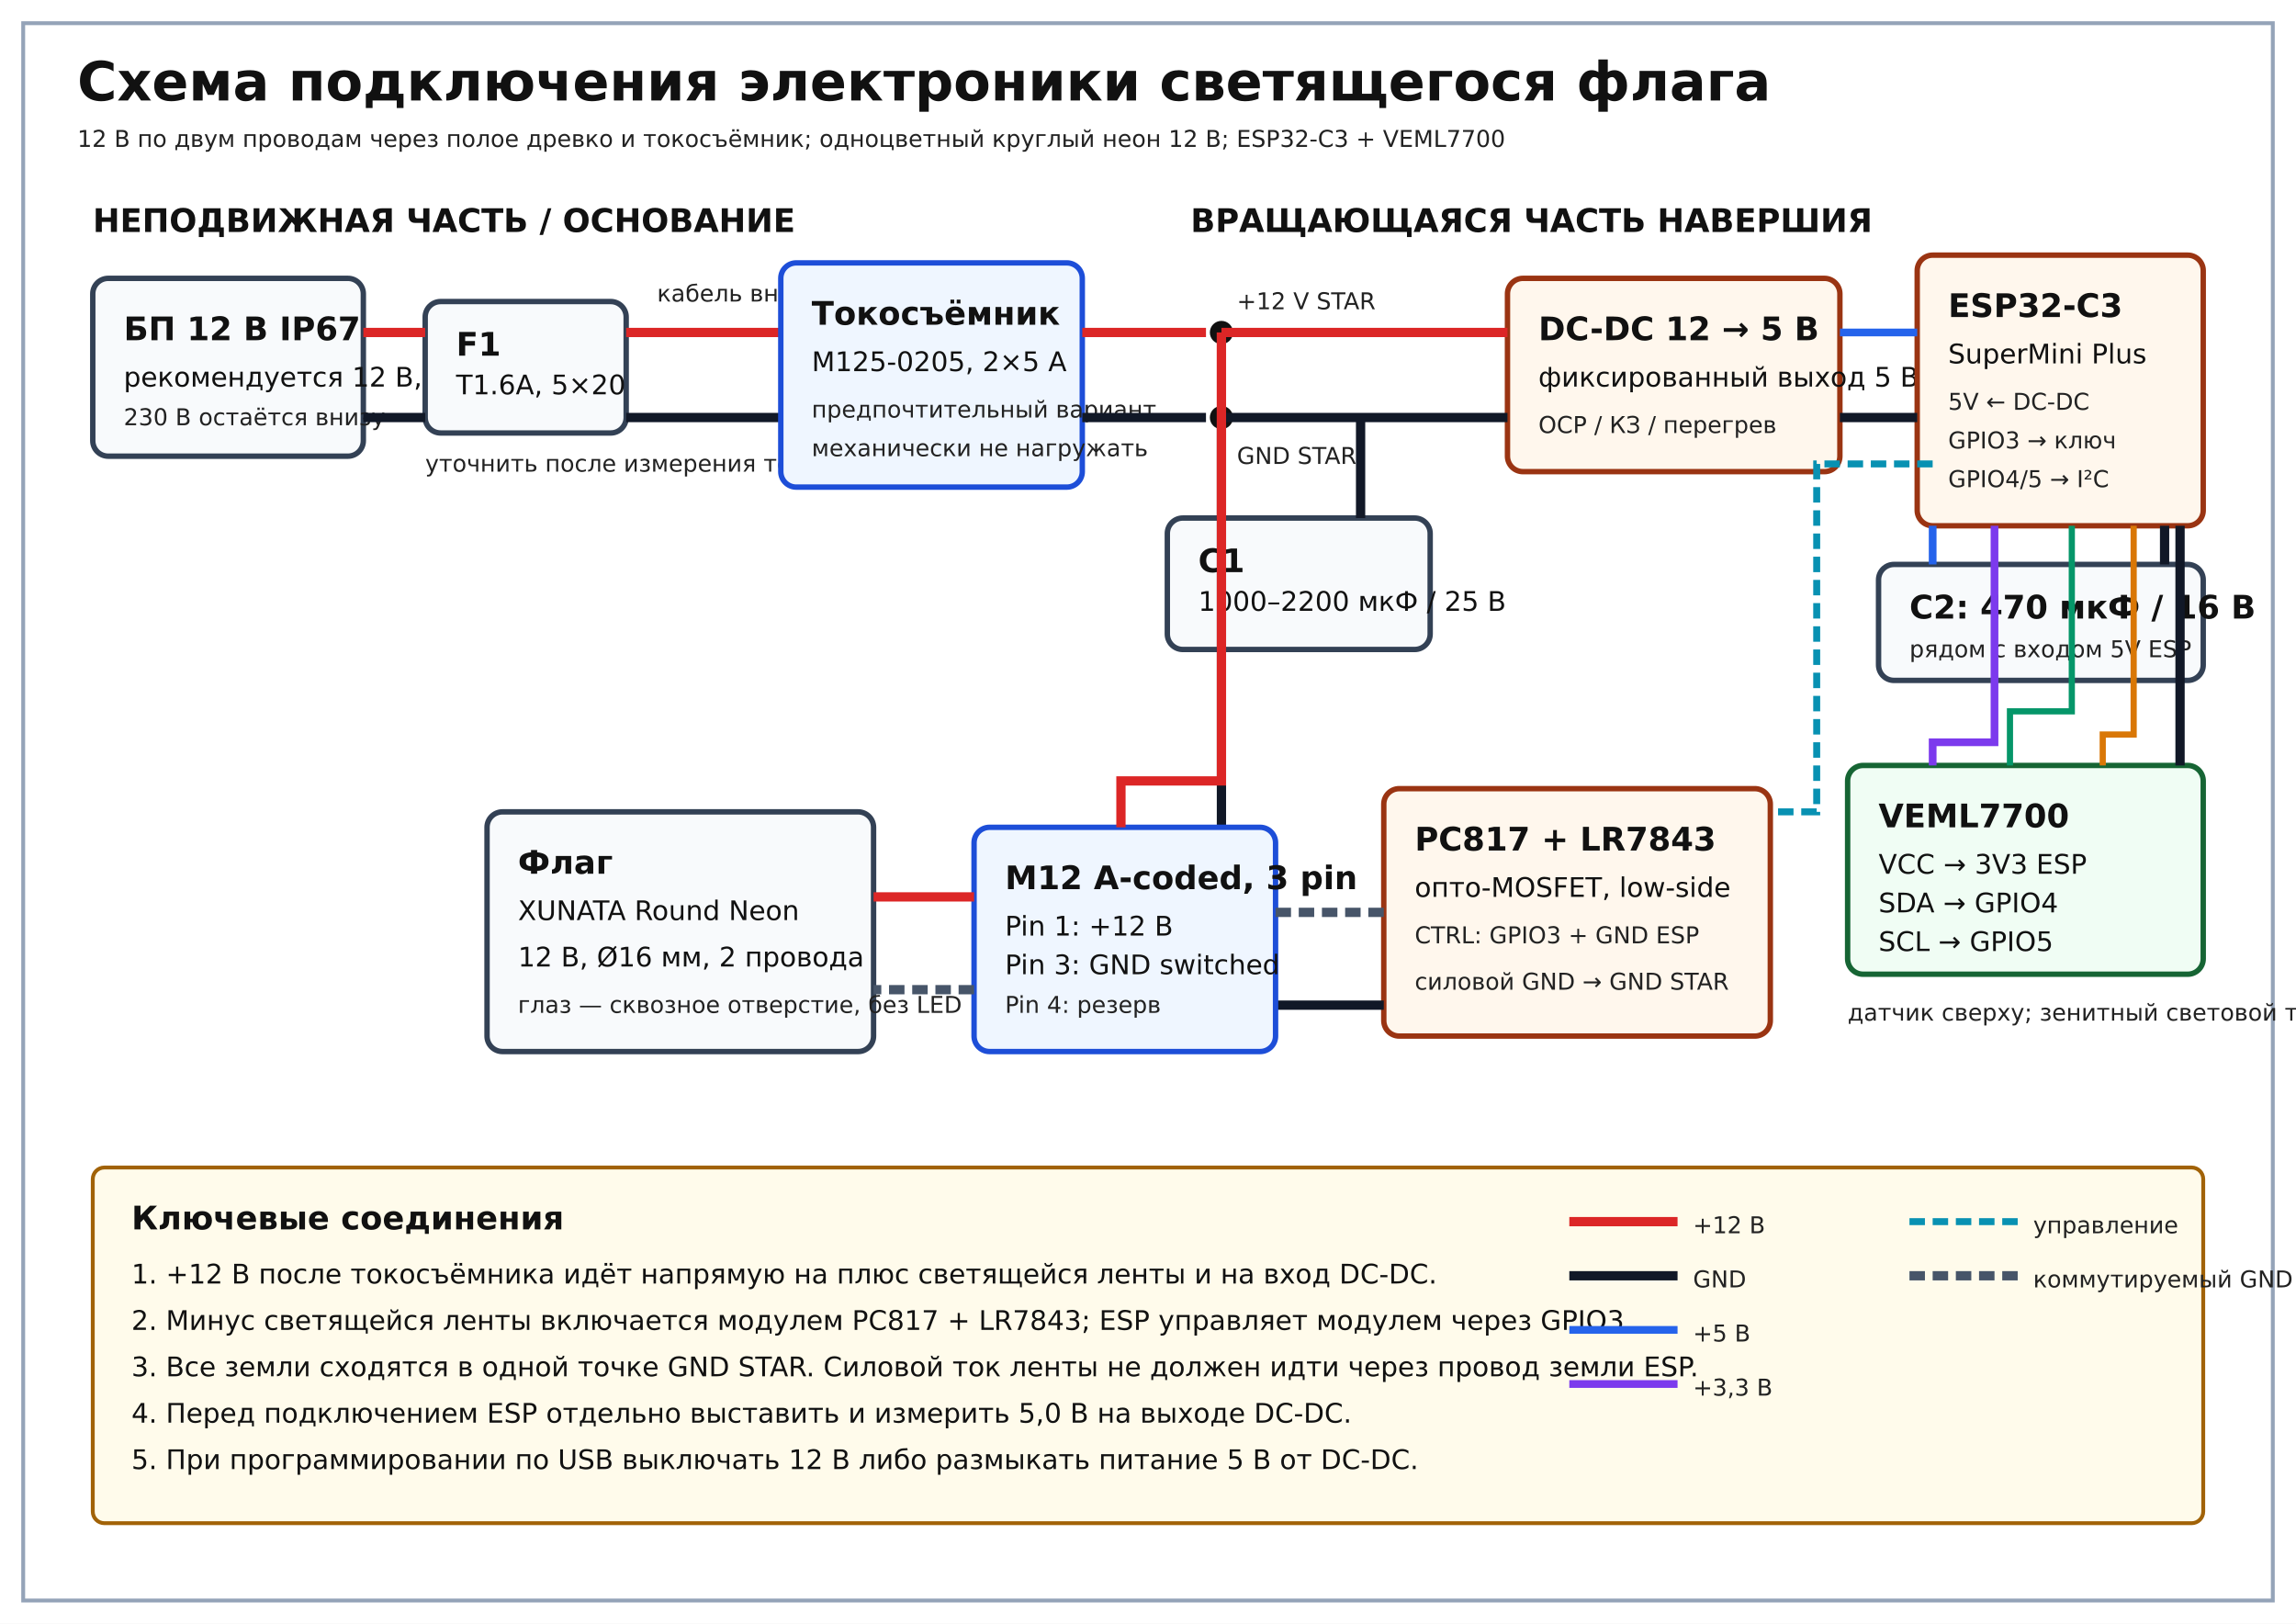
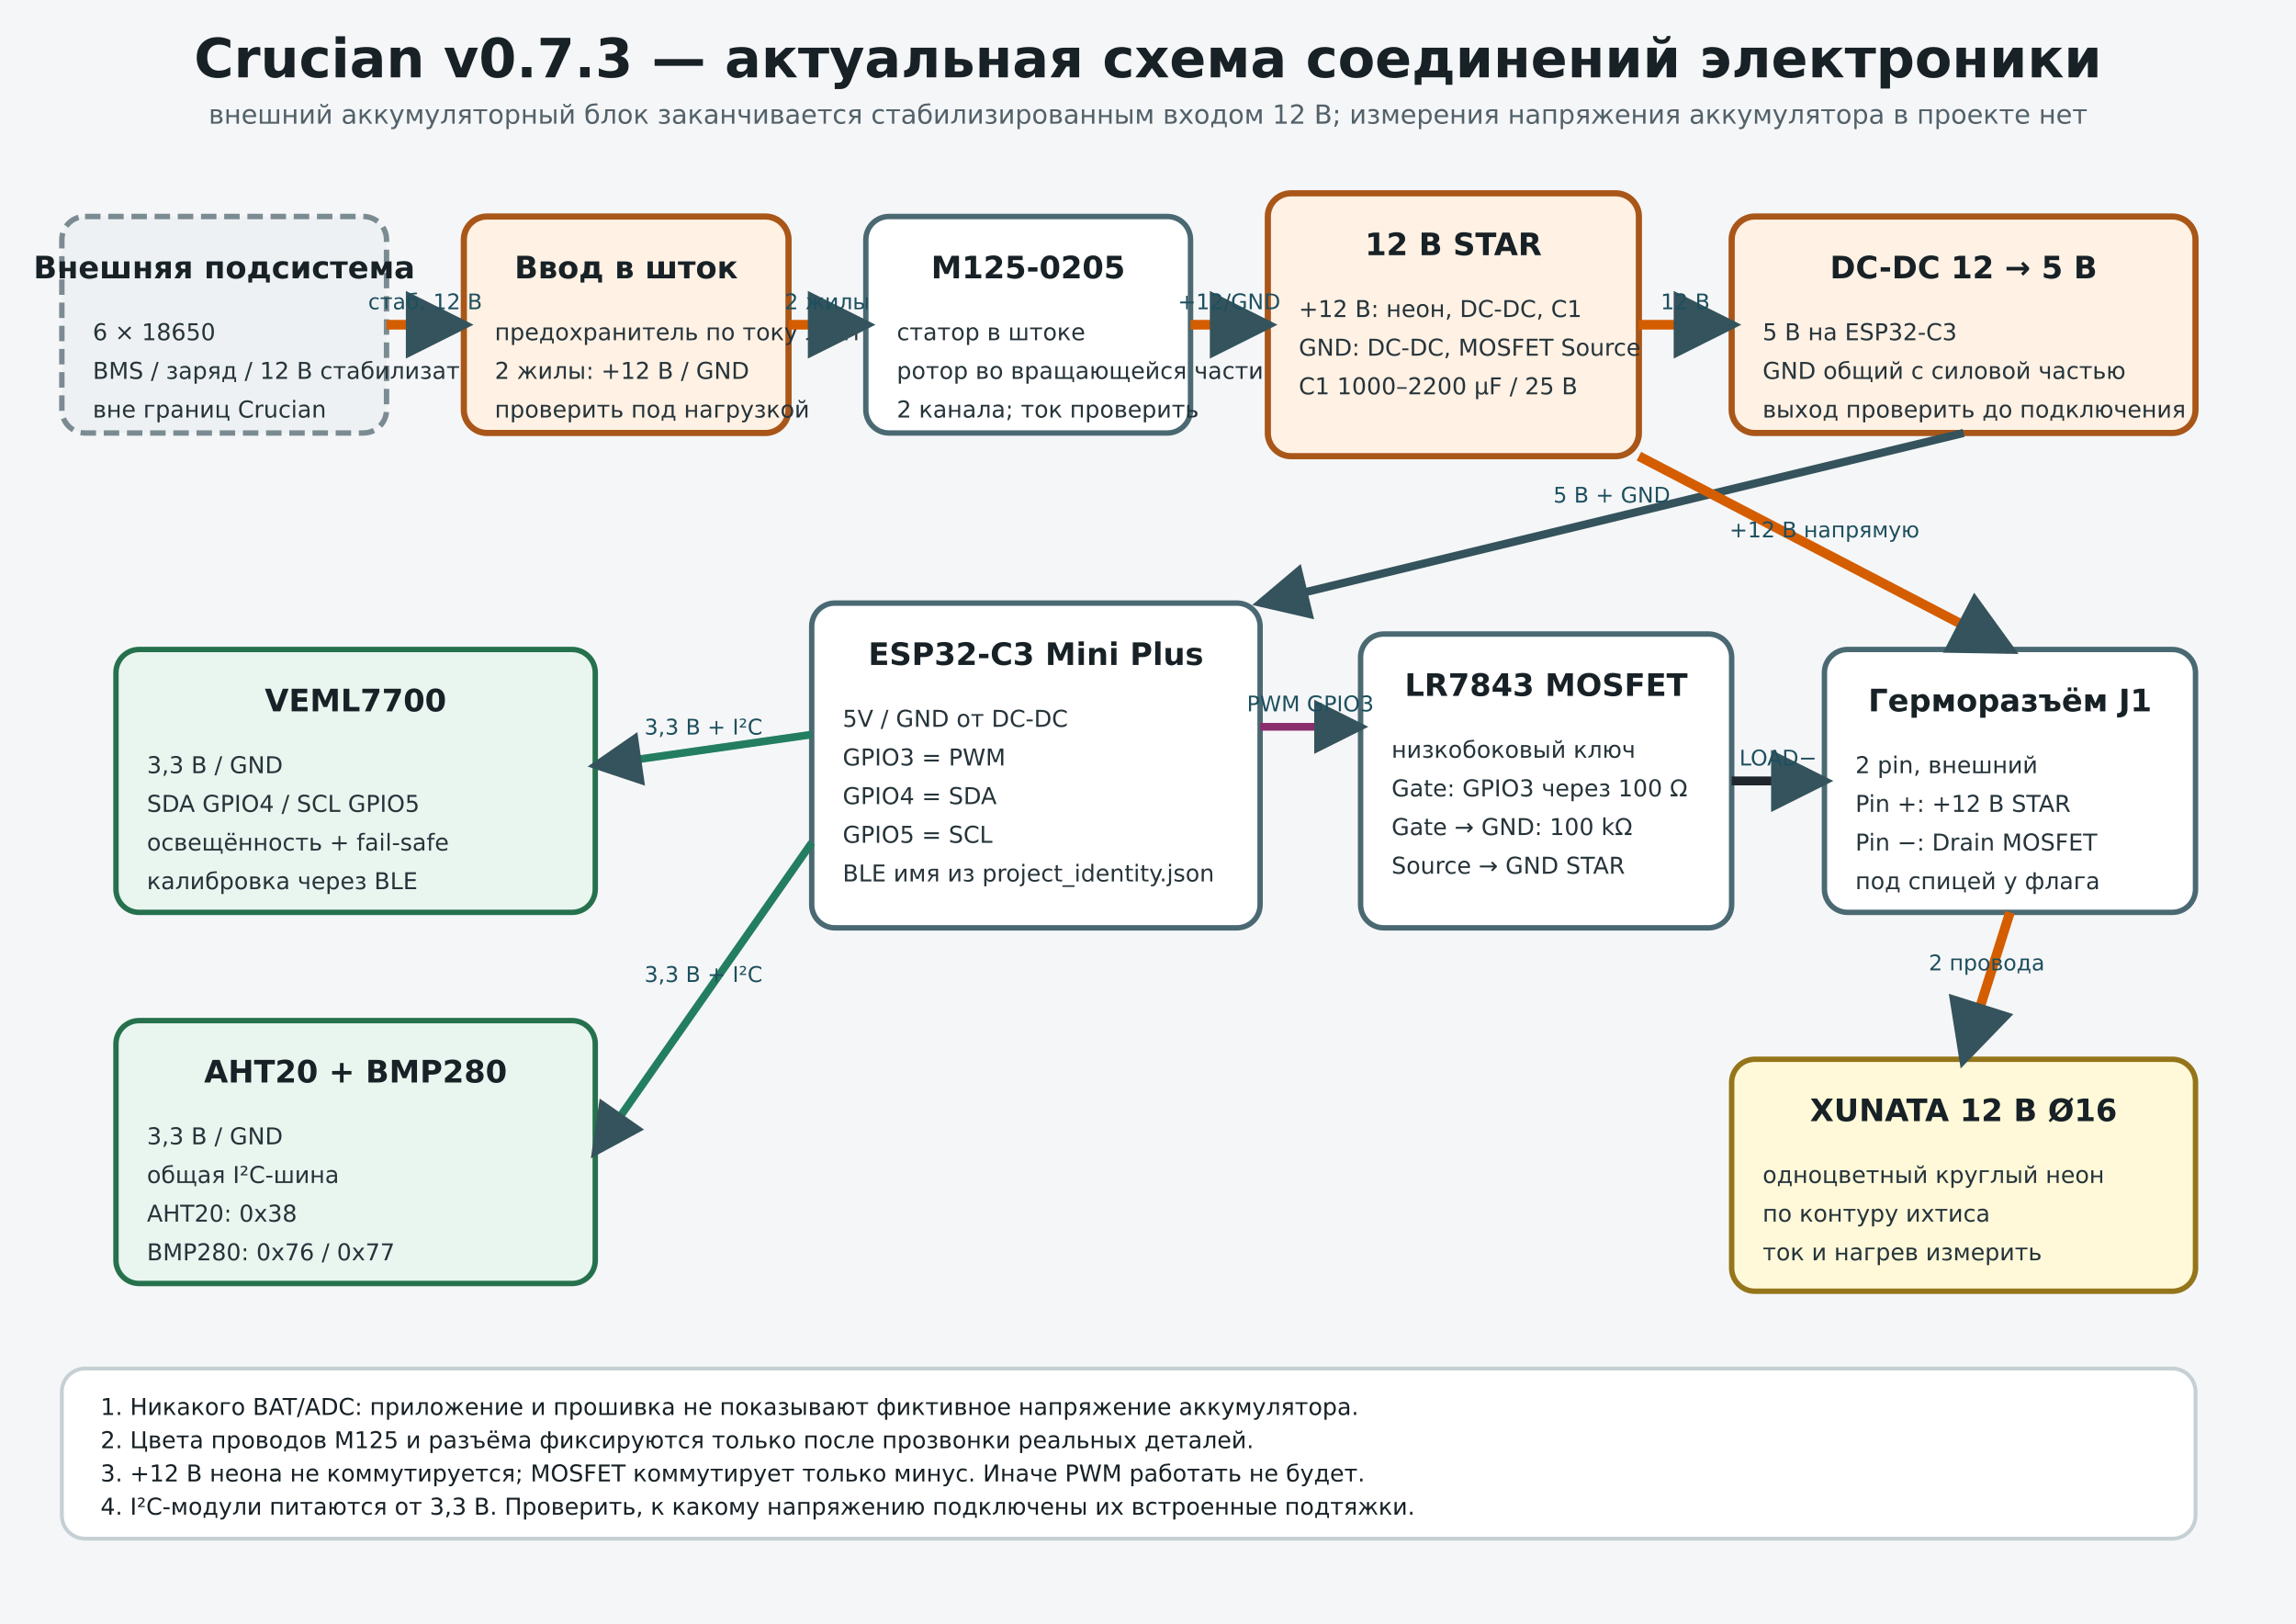
<svg xmlns="http://www.w3.org/2000/svg" width="297mm" height="210mm" viewBox="0 0 297 210">
  <defs>
+     <marker id="arrow" markerWidth="7" markerHeight="7" refX="6" refY="3.5" orient="auto">
+       <path d="M0,0 L7,3.5 L0,7 z" fill="#34535c" />
+     </marker>
    <style>
-       .title{font:700 7px 'DejaVu Sans',Arial,sans-serif;fill:#111}
-       .h{font:700 4.2px 'DejaVu Sans',Arial,sans-serif;fill:#111}
-       .t{font:3.5px 'DejaVu Sans',Arial,sans-serif;fill:#111}
-       .small{font:3px 'DejaVu Sans',Arial,sans-serif;fill:#222}
-       .box{fill:#f8fafc;stroke:#334155;stroke-width:.7;rx:2;ry:2}
-       .module{fill:#fff7ed;stroke:#9a3412;stroke-width:.7;rx:2;ry:2}
-       .sensor{fill:#f0fdf4;stroke:#166534;stroke-width:.7;rx:2;ry:2}
-       .conn{fill:#eff6ff;stroke:#1d4ed8;stroke-width:.7;rx:2;ry:2}
-       .wire12{fill:none;stroke:#dc2626;stroke-width:1.2}
-       .wireg{fill:none;stroke:#111827;stroke-width:1.2}
-       .wire5{fill:none;stroke:#2563eb;stroke-width:1.0}
-       .wire33{fill:none;stroke:#7c3aed;stroke-width:1.0}
-       .sda{fill:none;stroke:#059669;stroke-width:.8}
-       .scl{fill:none;stroke:#d97706;stroke-width:.8}
-       .ctrl{fill:none;stroke:#0891b2;stroke-width:.9;stroke-dasharray:2 1}
-       .swg{fill:none;stroke:#475569;stroke-width:1.2;stroke-dasharray:2 1}
-       .note{fill:#fffbeb;stroke:#a16207;stroke-width:.5;rx:1.5;ry:1.5}
-       .node{fill:#111}
-     </style>
+  .title{font:700 7px 'DejaVu Sans',Arial,sans-serif;fill:#172126}.sub{font:3.4px 'DejaVu Sans',Arial,sans-serif;fill:#52616a}
+  .module{fill:#fff;stroke:#4a6972;stroke-width:.7}.power{fill:#fff1e4;stroke:#a95619;stroke-width:.8}.sensor{fill:#e9f5ef;stroke:#26714d;stroke-width:.7}.load{fill:#fff9d9;stroke:#94751a;stroke-width:.7}.boundary{fill:#eef1f3;stroke:#7b8b92;stroke-width:.7;stroke-dasharray:2 1}
+  .bh{font:700 4px 'DejaVu Sans',Arial,sans-serif;fill:#172126}.bt{font:3px 'DejaVu Sans',Arial,sans-serif;fill:#26343a}.lab{font:2.8px 'DejaVu Sans',Arial,sans-serif;fill:#1d4f5e}
+  .wire{fill:none;stroke:#34535c;stroke-width:1.05}.wire12{fill:none;stroke:#d45d00;stroke-width:1.25}.gnd{fill:none;stroke:#20272c;stroke-width:1.15}.i2c{fill:none;stroke:#237d61;stroke-width:1.0}.pwm{fill:none;stroke:#8a2f6c;stroke-width:1.0}
+  .note{font:3px 'DejaVu Sans',Arial,sans-serif;fill:#172126}.warn{font:700 3px 'DejaVu Sans',Arial,sans-serif;fill:#8b3f00}
+  </style>
  </defs>
-   <rect x="0" y="0" width="297" height="210" fill="white" />
-   <rect x="3" y="3" width="291" height="204" fill="none" stroke="#94a3b8" stroke-width=".5" />
-   <text x="10" y="13" class="title">Схема подключения электроники светящегося флага</text>
-   <text x="10" y="19" class="small">12 В по двум проводам через полое древко и токосъёмник; одноцветный круглый неон 12 В; ESP32-C3 + VEML7700</text>
-   <text x="12" y="30" class="h">НЕПОДВИЖНАЯ ЧАСТЬ / ОСНОВАНИЕ</text>
-   <rect x="12" y="36" width="35" height="23" class="box" />
-   <text x="16" y="44" class="h">БП 12 В IP67</text>
-   <text x="16" y="50" class="t">рекомендуется 12 В, 2 А</text>
-   <text x="16" y="55" class="small">230 В остаётся внизу</text>
-   <rect x="55" y="39" width="26" height="17" class="box" />
-   <text x="59" y="46" class="h">F1</text>
-   <text x="59" y="51" class="t">T1.6A, 5×20</text>
-   <text x="55" y="61" class="small">уточнить после измерения тока</text>
-   <path d="M47 43 H55" class="wire12" />
-   <path d="M47 54 H55" class="wireg" />
-   <path d="M81 43 H101" class="wire12" />
-   <path d="M81 54 H101" class="wireg" />
-   <text x="85" y="39" class="small">кабель внутри древка</text>
-   <rect x="101" y="34" width="39" height="29" class="conn" />
-   <text x="105" y="42" class="h">Токосъёмник</text>
-   <text x="105" y="48" class="t">M125-0205, 2×5 А</text>
-   <text x="105" y="54" class="small">предпочтительный вариант</text>
-   <text x="105" y="59" class="small">механически не нагружать</text>
-   <path d="M140 43 H156" class="wire12" />
-   <path d="M140 54 H156" class="wireg" />
-   <text x="154" y="30" class="h">ВРАЩАЮЩАЯСЯ ЧАСТЬ НАВЕРШИЯ</text>
-   <circle cx="158" cy="43" r="1.5" class="node" />
-   <circle cx="158" cy="54" r="1.5" class="node" />
-   <text x="160" y="40" class="small">+12 V STAR</text>
-   <text x="160" y="60" class="small">GND STAR</text>
-   <rect x="151" y="67" width="34" height="17" class="box" />
-   <text x="155" y="74" class="h">C1</text>
-   <text x="155" y="79" class="t">1000–2200 мкФ / 25 В</text>
-   <path d="M158 43 V67" class="wire12" />
-   <path d="M176 54 V67" class="wireg" />
-   <rect x="195" y="36" width="43" height="25" class="module" />
-   <text x="199" y="44" class="h">DC-DC 12 → 5 В</text>
-   <text x="199" y="50" class="t">фиксированный выход 5 В</text>
-   <text x="199" y="56" class="small">OCP / КЗ / перегрев</text>
-   <path d="M158 43 H195" class="wire12" />
-   <path d="M158 54 H195" class="wireg" />
-   <rect x="248" y="33" width="37" height="35" class="module" />
-   <text x="252" y="41" class="h">ESP32-C3</text>
-   <text x="252" y="47" class="t">SuperMini Plus</text>
-   <text x="252" y="53" class="small">5V ← DC-DC</text>
-   <text x="252" y="58" class="small">GPIO3 → ключ</text>
-   <text x="252" y="63" class="small">GPIO4/5 → I²C</text>
-   <path d="M238 43 H248" class="wire5" />
-   <path d="M238 54 H248" class="wireg" />
-   <rect x="243" y="73" width="42" height="15" class="box" />
-   <text x="247" y="80" class="h">C2: 470 мкФ / 16 В</text>
-   <text x="247" y="85" class="small">рядом с входом 5V ESP</text>
-   <path d="M250 68 V73" class="wire5" />
-   <path d="M280 68 V73" class="wireg" />
-   <rect x="239" y="99" width="46" height="27" class="sensor" />
-   <text x="243" y="107" class="h">VEML7700</text>
-   <text x="243" y="113" class="t">VCC → 3V3 ESP</text>
-   <text x="243" y="118" class="t">SDA → GPIO4</text>
-   <text x="243" y="123" class="t">SCL → GPIO5</text>
-   <path d="M258 68 V96 H250 V99" class="wire33" />
-   <path d="M268 68 V92 H260 V99" class="sda" />
-   <path d="M276 68 V95 H272 V99" class="scl" />
-   <path d="M282 68 V99" class="wireg" />
-   <text x="239" y="132" class="small">датчик сверху; зенитный световой тоннель</text>
-   <rect x="179" y="102" width="50" height="32" class="module" />
-   <text x="183" y="110" class="h">PC817 + LR7843</text>
-   <text x="183" y="116" class="t">опто-MOSFET, low-side</text>
-   <text x="183" y="122" class="small">CTRL: GPIO3 + GND ESP</text>
-   <text x="183" y="128" class="small">силовой GND → GND STAR</text>
-   <path d="M250 60 H235 V105 H229" class="ctrl" />
-   <path d="M158 54 V130 H179" class="wireg" />
-   <rect x="126" y="107" width="39" height="29" class="conn" />
-   <text x="130" y="115" class="h">M12 A-coded, 3 pin</text>
-   <text x="130" y="121" class="t">Pin 1: +12 В</text>
-   <text x="130" y="126" class="t">Pin 3: GND switched</text>
-   <text x="130" y="131" class="small">Pin 4: резерв</text>
-   <path d="M158 43 V101 H145 V107" class="wire12" />
-   <path d="M179 118 H165" class="swg" />
-   <rect x="63" y="105" width="50" height="31" class="box" />
-   <text x="67" y="113" class="h">Флаг</text>
-   <text x="67" y="119" class="t">XUNATA Round Neon</text>
-   <text x="67" y="125" class="t">12 В, Ø16 мм, 2 провода</text>
-   <text x="67" y="131" class="small">глаз — сквозное отверстие, без LED</text>
-   <path d="M126 116 H113" class="wire12" />
-   <path d="M126 128 H113" class="swg" />
-   <rect x="12" y="151" width="273" height="46" class="note" />
-   <text x="17" y="159" class="h">Ключевые соединения</text>
-   <text x="17" y="166" class="t">1. +12 В после токосъёмника идёт напрямую на плюс светящейся ленты и на вход DC-DC.</text>
-   <text x="17" y="172" class="t">2. Минус светящейся ленты включается модулем PC817 + LR7843; ESP управляет модулем через GPIO3.</text>
-   <text x="17" y="178" class="t">3. Все земли сходятся в одной точке GND STAR. Силовой ток ленты не должен идти через провод земли ESP.</text>
-   <text x="17" y="184" class="t">4. Перед подключением ESP отдельно выставить и измерить 5,0 В на выходе DC-DC.</text>
-   <text x="17" y="190" class="t">5. При программировании по USB выключать 12 В либо размыкать питание 5 В от DC-DC.</text>
-   <path d="M203 158 h14" class="wire12" />
-   <text x="219" y="159.5" class="small">+12 В</text>
-   <path d="M203 165 h14" class="wireg" />
-   <text x="219" y="166.5" class="small">GND</text>
-   <path d="M203 172 h14" class="wire5" />
-   <text x="219" y="173.5" class="small">+5 В</text>
-   <path d="M203 179 h14" class="wire33" />
-   <text x="219" y="180.5" class="small">+3,3 В</text>
-   <path d="M247 158 h14" class="ctrl" />
-   <text x="263" y="159.5" class="small">управление</text>
-   <path d="M247 165 h14" class="swg" />
-   <text x="263" y="166.5" class="small">коммутируемый GND</text>
+   <rect width="297" height="210" fill="#f5f6f7" />
+   <text x="148.5" y="10" text-anchor="middle" class="title">Crucian v0.7.3 — актуальная схема соединений электроники</text>
+   <text x="148.5" y="16" text-anchor="middle" class="sub">внешний аккумуляторный блок заканчивается стабилизированным входом 12 В; измерения напряжения аккумулятора в проекте нет</text>
+   <rect x="8" y="28" width="42" height="28" rx="3" class="boundary" />
+   <text x="29.0" y="36" text-anchor="middle" class="bh">Внешняя подсистема</text>
+   <text x="12" y="44" class="bt">6 × 18650</text>
+   <text x="12" y="49" class="bt">BMS / заряд / 12 В стабилизатор</text>
+   <text x="12" y="54" class="bt">вне границ Crucian</text>
+   <rect x="60" y="28" width="42" height="28" rx="3" class="power" />
+   <text x="81.0" y="36" text-anchor="middle" class="bh">Ввод в шток</text>
+   <text x="64" y="44" class="bt">предохранитель по току ленты</text>
+   <text x="64" y="49" class="bt">2 жилы: +12 В / GND</text>
+   <text x="64" y="54" class="bt">проверить под нагрузкой</text>
+   <rect x="112" y="28" width="42" height="28" rx="3" class="module" />
+   <text x="133.0" y="36" text-anchor="middle" class="bh">M125-0205</text>
+   <text x="116" y="44" class="bt">статор в штоке</text>
+   <text x="116" y="49" class="bt">ротор во вращающейся части</text>
+   <text x="116" y="54" class="bt">2 канала; ток проверить</text>
+   <rect x="164" y="25" width="48" height="34" rx="3" class="power" />
+   <text x="188.0" y="33" text-anchor="middle" class="bh">12 В STAR</text>
+   <text x="168" y="41" class="bt">+12 В: неон, DC-DC, C1</text>
+   <text x="168" y="46" class="bt">GND: DC-DC, MOSFET Source</text>
+   <text x="168" y="51" class="bt">C1 1000–2200 µF / 25 В</text>
+   <rect x="224" y="28" width="60" height="28" rx="3" class="power" />
+   <text x="254.0" y="36" text-anchor="middle" class="bh">DC-DC 12 → 5 В</text>
+   <text x="228" y="44" class="bt">5 В на ESP32-C3</text>
+   <text x="228" y="49" class="bt">GND общий с силовой частью</text>
+   <text x="228" y="54" class="bt">выход проверить до подключения</text>
+   <path d="M50 42 L60 42" class="wire12" marker-end="url(#arrow)" />
+   <text x="55.0" y="40.0" text-anchor="middle" class="lab">стаб. 12 В</text>
+   <path d="M102 42 L112 42" class="wire12" marker-end="url(#arrow)" />
+   <text x="107.0" y="40.0" text-anchor="middle" class="lab">2 жилы</text>
+   <path d="M154 42 L164 42" class="wire12" marker-end="url(#arrow)" />
+   <text x="159.0" y="40.0" text-anchor="middle" class="lab">+12/GND</text>
+   <path d="M212 42 L224 42" class="wire12" marker-end="url(#arrow)" />
+   <text x="218.0" y="40.0" text-anchor="middle" class="lab">12 В</text>
+   <rect x="105" y="78" width="58" height="42" rx="3" class="module" />
+   <text x="134.0" y="86" text-anchor="middle" class="bh">ESP32-C3 Mini Plus</text>
+   <text x="109" y="94" class="bt">5V / GND от DC-DC</text>
+   <text x="109" y="99" class="bt">GPIO3 = PWM</text>
+   <text x="109" y="104" class="bt">GPIO4 = SDA</text>
+   <text x="109" y="109" class="bt">GPIO5 = SCL</text>
+   <text x="109" y="114" class="bt">BLE имя из project_identity.json</text>
+   <path d="M254 56 L163 78" class="wire" marker-end="url(#arrow)" />
+   <text x="208.5" y="65.0" text-anchor="middle" class="lab">5 В + GND</text>
+   <rect x="15" y="84" width="62" height="34" rx="3" class="sensor" />
+   <text x="46.0" y="92" text-anchor="middle" class="bh">VEML7700</text>
+   <text x="19" y="100" class="bt">3,3 В / GND</text>
+   <text x="19" y="105" class="bt">SDA GPIO4 / SCL GPIO5</text>
+   <text x="19" y="110" class="bt">освещённость + fail-safe</text>
+   <text x="19" y="115" class="bt">калибровка через BLE</text>
+   <rect x="15" y="132" width="62" height="34" rx="3" class="sensor" />
+   <text x="46.0" y="140" text-anchor="middle" class="bh">AHT20 + BMP280</text>
+   <text x="19" y="148" class="bt">3,3 В / GND</text>
+   <text x="19" y="153" class="bt">общая I²C-шина</text>
+   <text x="19" y="158" class="bt">AHT20: 0x38</text>
+   <text x="19" y="163" class="bt">BMP280: 0x76 / 0x77</text>
+   <path d="M105 95 L77 99" class="i2c" marker-end="url(#arrow)" />
+   <text x="91.0" y="95.0" text-anchor="middle" class="lab">3,3 В + I²C</text>
+   <path d="M105 109 L77 149" class="i2c" marker-end="url(#arrow)" />
+   <text x="91.0" y="127.0" text-anchor="middle" class="lab">3,3 В + I²C</text>
+   <rect x="176" y="82" width="48" height="38" rx="3" class="module" />
+   <text x="200.0" y="90" text-anchor="middle" class="bh">LR7843 MOSFET</text>
+   <text x="180" y="98" class="bt">низкобоковый ключ</text>
+   <text x="180" y="103" class="bt">Gate: GPIO3 через 100 Ω</text>
+   <text x="180" y="108" class="bt">Gate → GND: 100 kΩ</text>
+   <text x="180" y="113" class="bt">Source → GND STAR</text>
+   <path d="M163 94 L176 94" class="pwm" marker-end="url(#arrow)" />
+   <text x="169.5" y="92.0" text-anchor="middle" class="lab">PWM GPIO3</text>
+   <rect x="236" y="84" width="48" height="34" rx="3" class="module" />
+   <text x="260.0" y="92" text-anchor="middle" class="bh">Герморазъём J1</text>
+   <text x="240" y="100" class="bt">2 pin, внешний</text>
+   <text x="240" y="105" class="bt">Pin +: +12 В STAR</text>
+   <text x="240" y="110" class="bt">Pin −: Drain MOSFET</text>
+   <text x="240" y="115" class="bt">под спицей у флага</text>
+   <path d="M212 59 L260 84" class="wire12" marker-end="url(#arrow)" />
+   <text x="236.0" y="69.5" text-anchor="middle" class="lab">+12 В напрямую</text>
+   <path d="M224 101 L236 101" class="gnd" marker-end="url(#arrow)" />
+   <text x="230.0" y="99.0" text-anchor="middle" class="lab">LOAD−</text>
+   <rect x="224" y="137" width="60" height="30" rx="3" class="load" />
+   <text x="254.0" y="145" text-anchor="middle" class="bh">XUNATA 12 В Ø16</text>
+   <text x="228" y="153" class="bt">одноцветный круглый неон</text>
+   <text x="228" y="158" class="bt">по контуру ихтиса</text>
+   <text x="228" y="163" class="bt">ток и нагрев измерить</text>
+   <path d="M260 118 L254 137" class="wire12" marker-end="url(#arrow)" />
+   <text x="257.0" y="125.5" text-anchor="middle" class="lab">2 провода</text>
+   <rect x="8" y="177" width="276" height="22" rx="3" fill="#fff" stroke="#c6d0d4" stroke-width=".5" />
+   <text x="13" y="183.0" class="note">1. Никакого BAT/ADC: приложение и прошивка не показывают фиктивное напряжение аккумулятора.</text>
+   <text x="13" y="187.3" class="note">2. Цвета проводов M125 и разъёма фиксируются только после прозвонки реальных деталей.</text>
+   <text x="13" y="191.6" class="note">3. +12 В неона не коммутируется; MOSFET коммутирует только минус. Иначе PWM работать не будет.</text>
+   <text x="13" y="195.9" class="note">4. I²C-модули питаются от 3,3 В. Проверить, к какому напряжению подключены их встроенные подтяжки.</text>
</svg>
